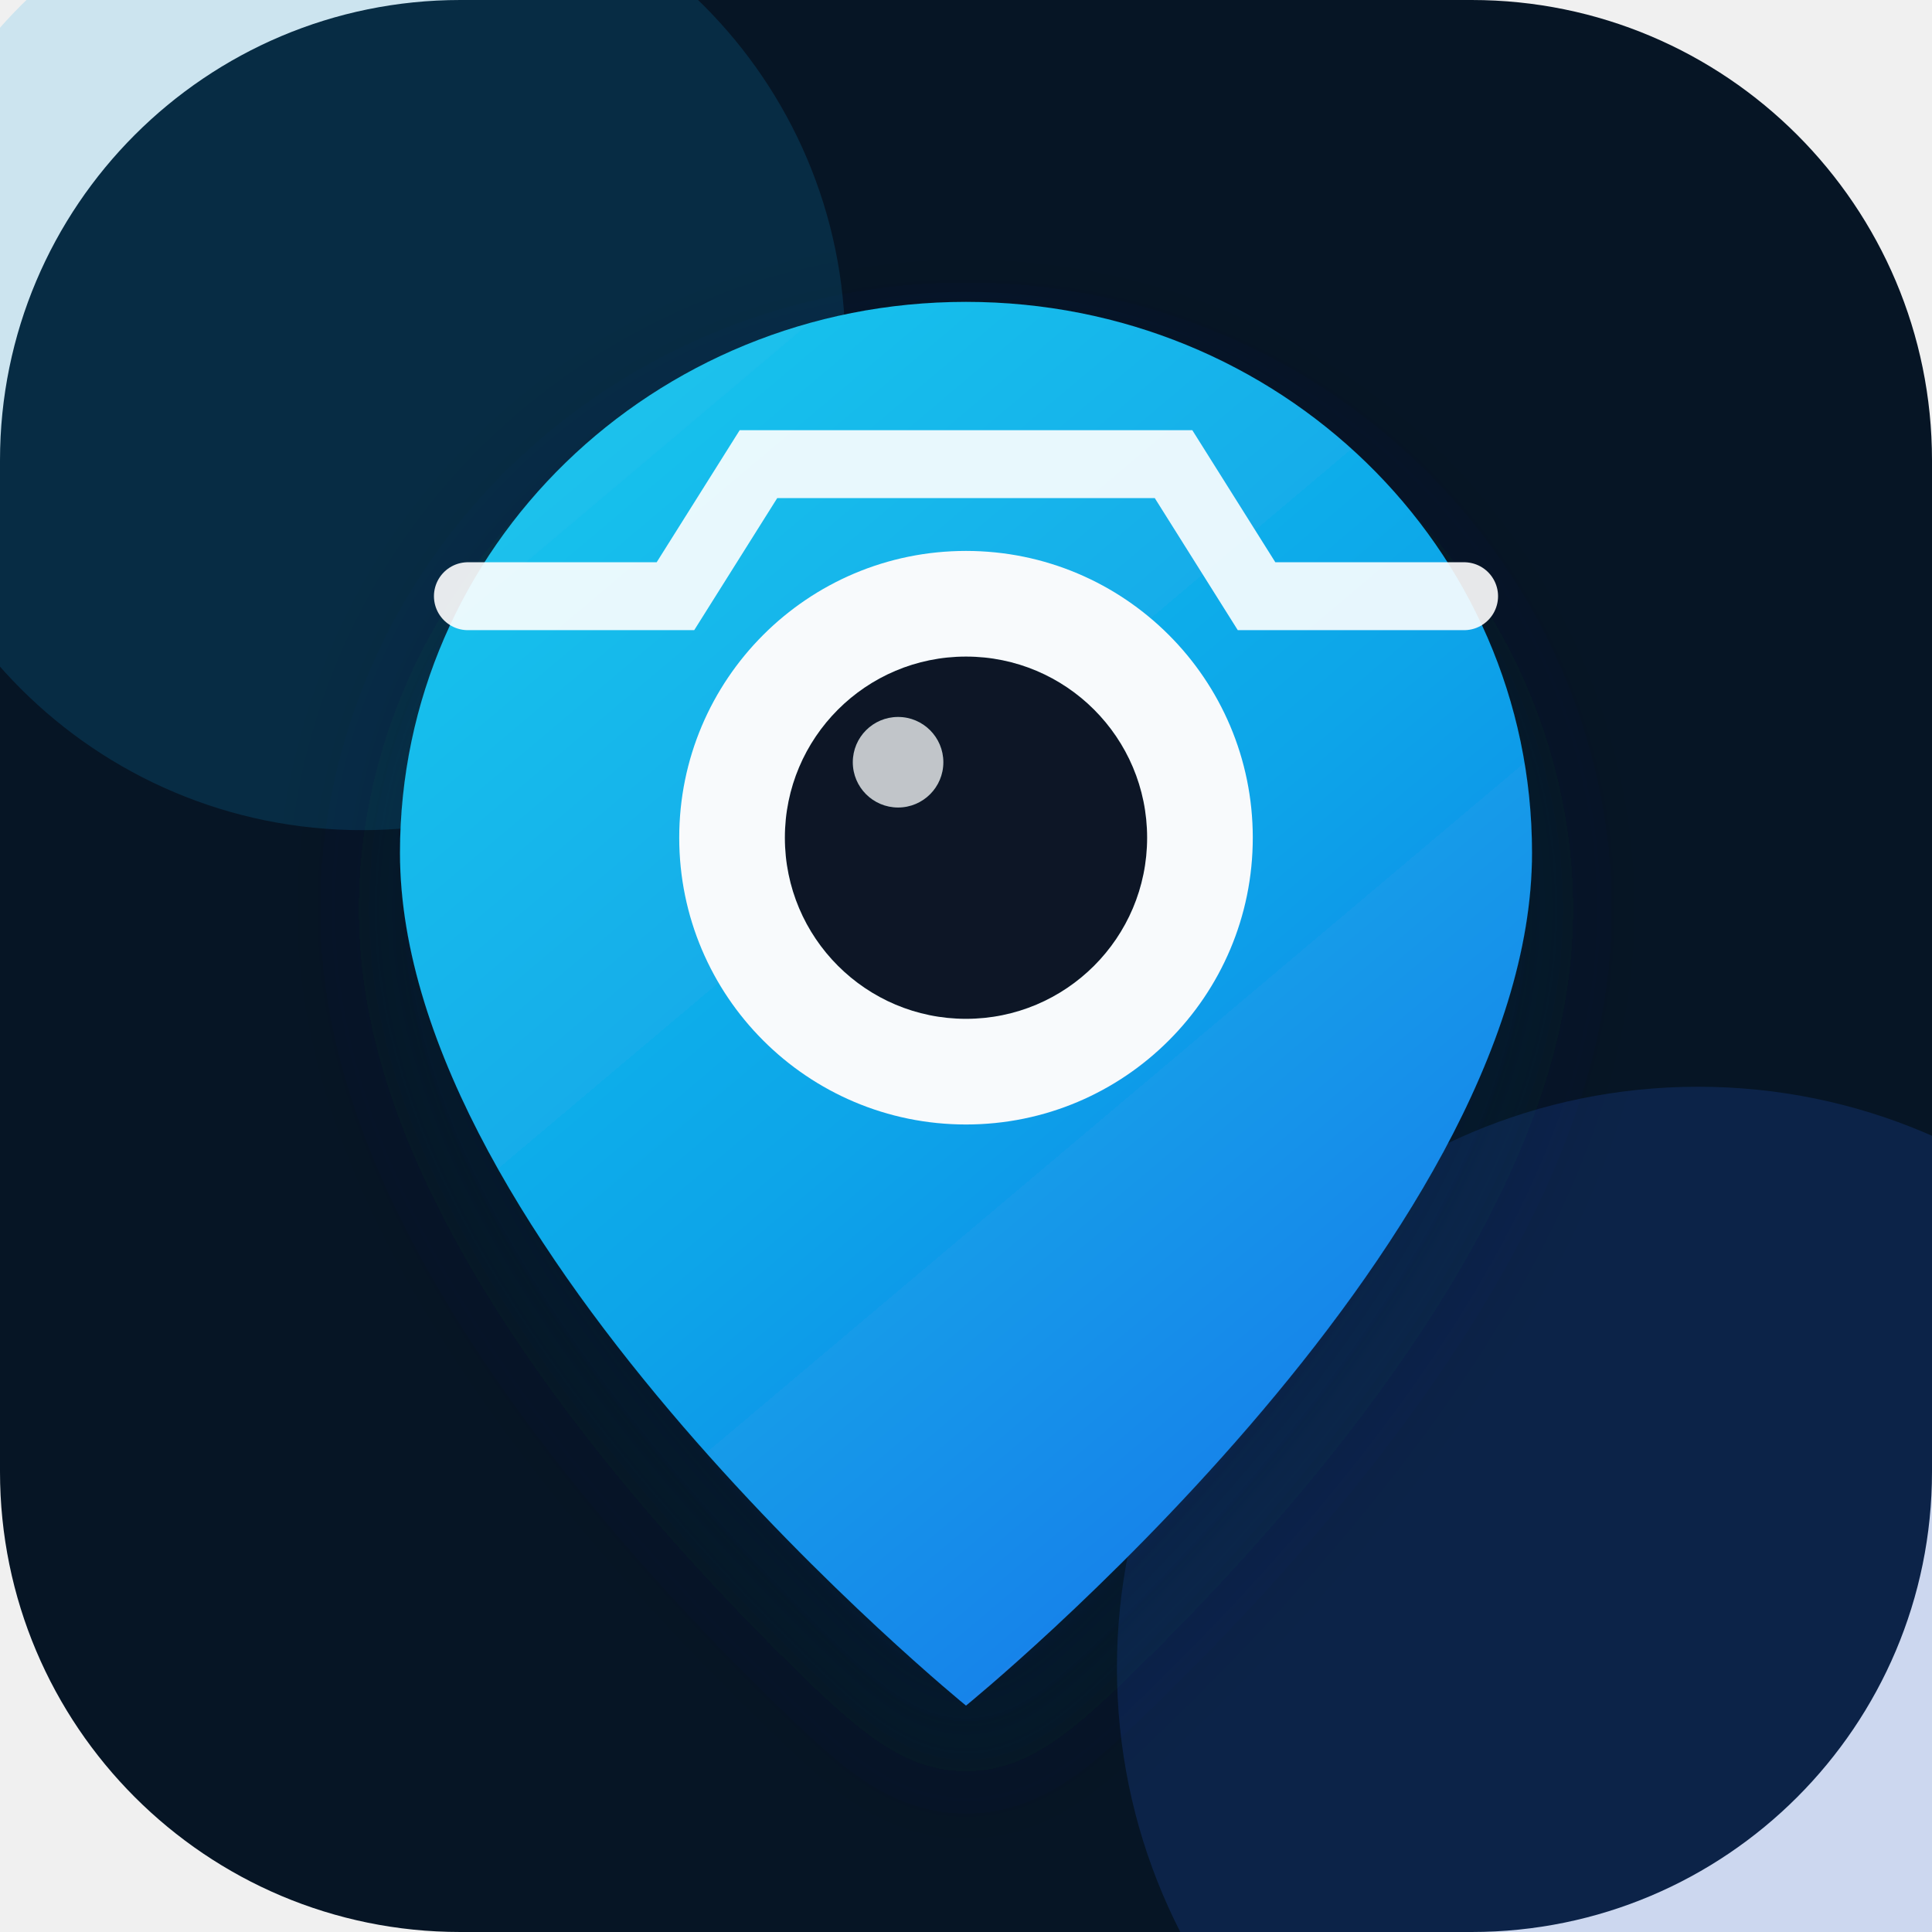
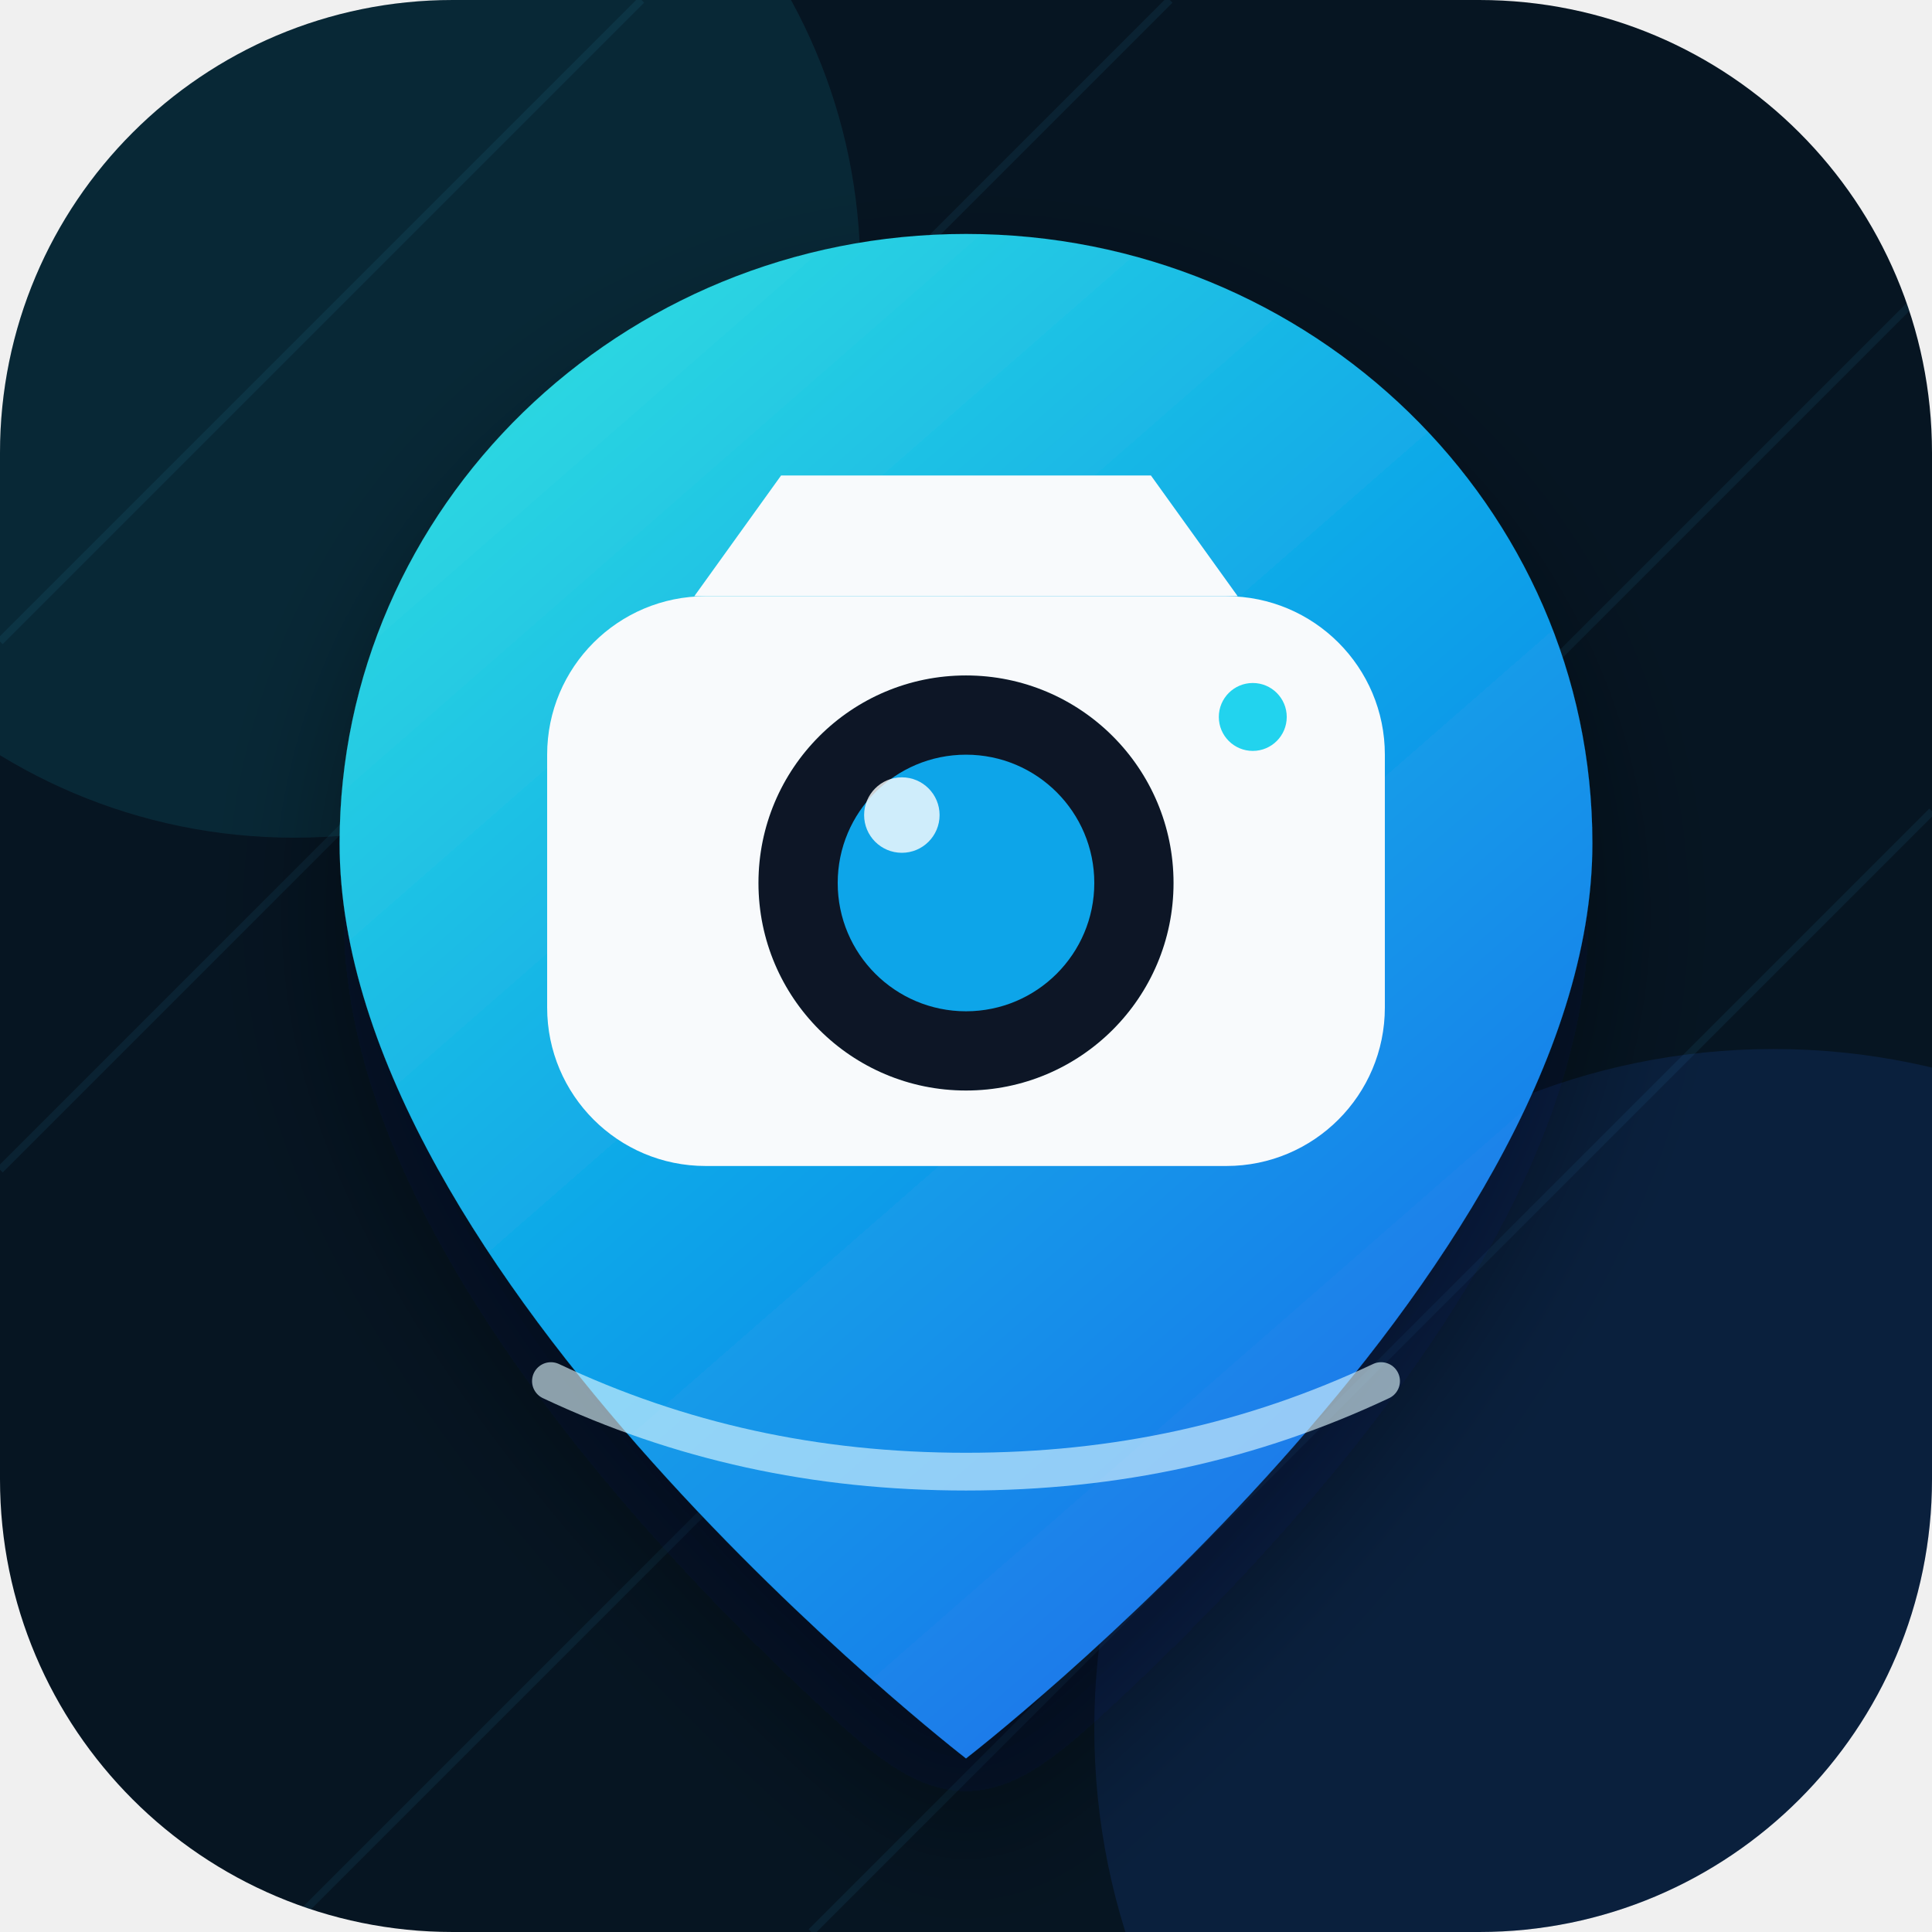
<svg xmlns="http://www.w3.org/2000/svg" viewBox="0 0 512 512">
  <defs>
-     <linearGradient id="g" x1="74" y1="40" x2="440" y2="474" gradientUnits="userSpaceOnUse">
-       <stop stop-color="#22d3ee" />
-       <stop offset=".52" stop-color="#0ea5e9" />
+     <linearGradient id="mapcam-gradient" x1="96" y1="70" x2="426" y2="448" gradientUnits="userSpaceOnUse">
+       <stop stop-color="#35e5df" />
+       <stop offset=".48" stop-color="#0ea5e9" />
      <stop offset="1" stop-color="#2563eb" />
    </linearGradient>
-     <filter id="s" x="-20%" y="-20%" width="140%" height="140%">
-       <feDropShadow dx="0" dy="16" stdDeviation="18" flood-color="#082f49" flood-opacity=".28" />
+     <filter id="mapcam-shadow" x="-25%" y="-25%" width="150%" height="165%">
+       <feDropShadow dx="0" dy="20" stdDeviation="18" flood-color="#000b17" flood-opacity=".42" />
    </filter>
+     <clipPath id="mapcam-clip">
+       <rect width="512" height="512" rx="120" />
+     </clipPath>
  </defs>
-   <rect width="512" height="512" rx="122" fill="#061525" />
-   <circle cx="96" cy="92" r="128" fill="#0ea5e9" opacity=".16" />
-   <circle cx="450" cy="442" r="154" fill="#2563eb" opacity=".18" />
-   <g filter="url(#s)">
-     <path fill="url(#g)" d="M256 80c-83 0-150 65-150 146 0 104 150 226 150 226s150-122 150-226c0-81-67-146-150-146Z" />
-     <circle cx="256" cy="222" r="76" fill="#f8fafc" />
-     <circle cx="256" cy="222" r="48" fill="#071827" />
-     <circle cx="238" cy="202" r="12" fill="#fff" opacity=".75" />
+   <rect width="512" height="512" rx="120" fill="#061522" />
+   <g clip-path="url(#mapcam-clip)">
+     <path d="M0 170 170 0M0 310 310 0M75 512 512 75M215 512 512 215" stroke="#38bdf8" stroke-width="2" opacity=".08" />
+     <circle cx="78" cy="72" r="150" fill="#22d3ee" opacity=".1" />
+     <circle cx="470" cy="458" r="180" fill="#2563eb" opacity=".14" />
  </g>
-   <path d="M124 158h55l22-35h110l22 35h55" fill="none" stroke="#fff" stroke-width="18" stroke-linecap="round" opacity=".9" />
+   <g filter="url(#mapcam-shadow)">
+     <path fill="url(#mapcam-gradient)" d="M256 62c-91.7 0-166 72.3-166 161.5C90 337.8 256 466 256 466s166-128.2 166-242.5C422 134.3 347.7 62 256 62Z" />
+     <rect x="145" y="158" width="222" height="151" rx="42" fill="#f8fafc" />
+     <path d="M184 158 207 126h98l23 32" fill="#f8fafc" />
+     <circle cx="256" cy="234" r="55" fill="#071827" />
+     <circle cx="256" cy="234" r="34" fill="#0ea5e9" />
+     <circle cx="239" cy="216" r="10" fill="#fff" opacity=".8" />
+     <circle cx="332" cy="190" r="9" fill="#22d3ee" />
+   </g>
+   <path d="M146 366c34 16 70 24 110 24s76-8 110-24" fill="none" stroke="#dff9ff" stroke-width="10" stroke-linecap="round" opacity=".62" />
</svg>
